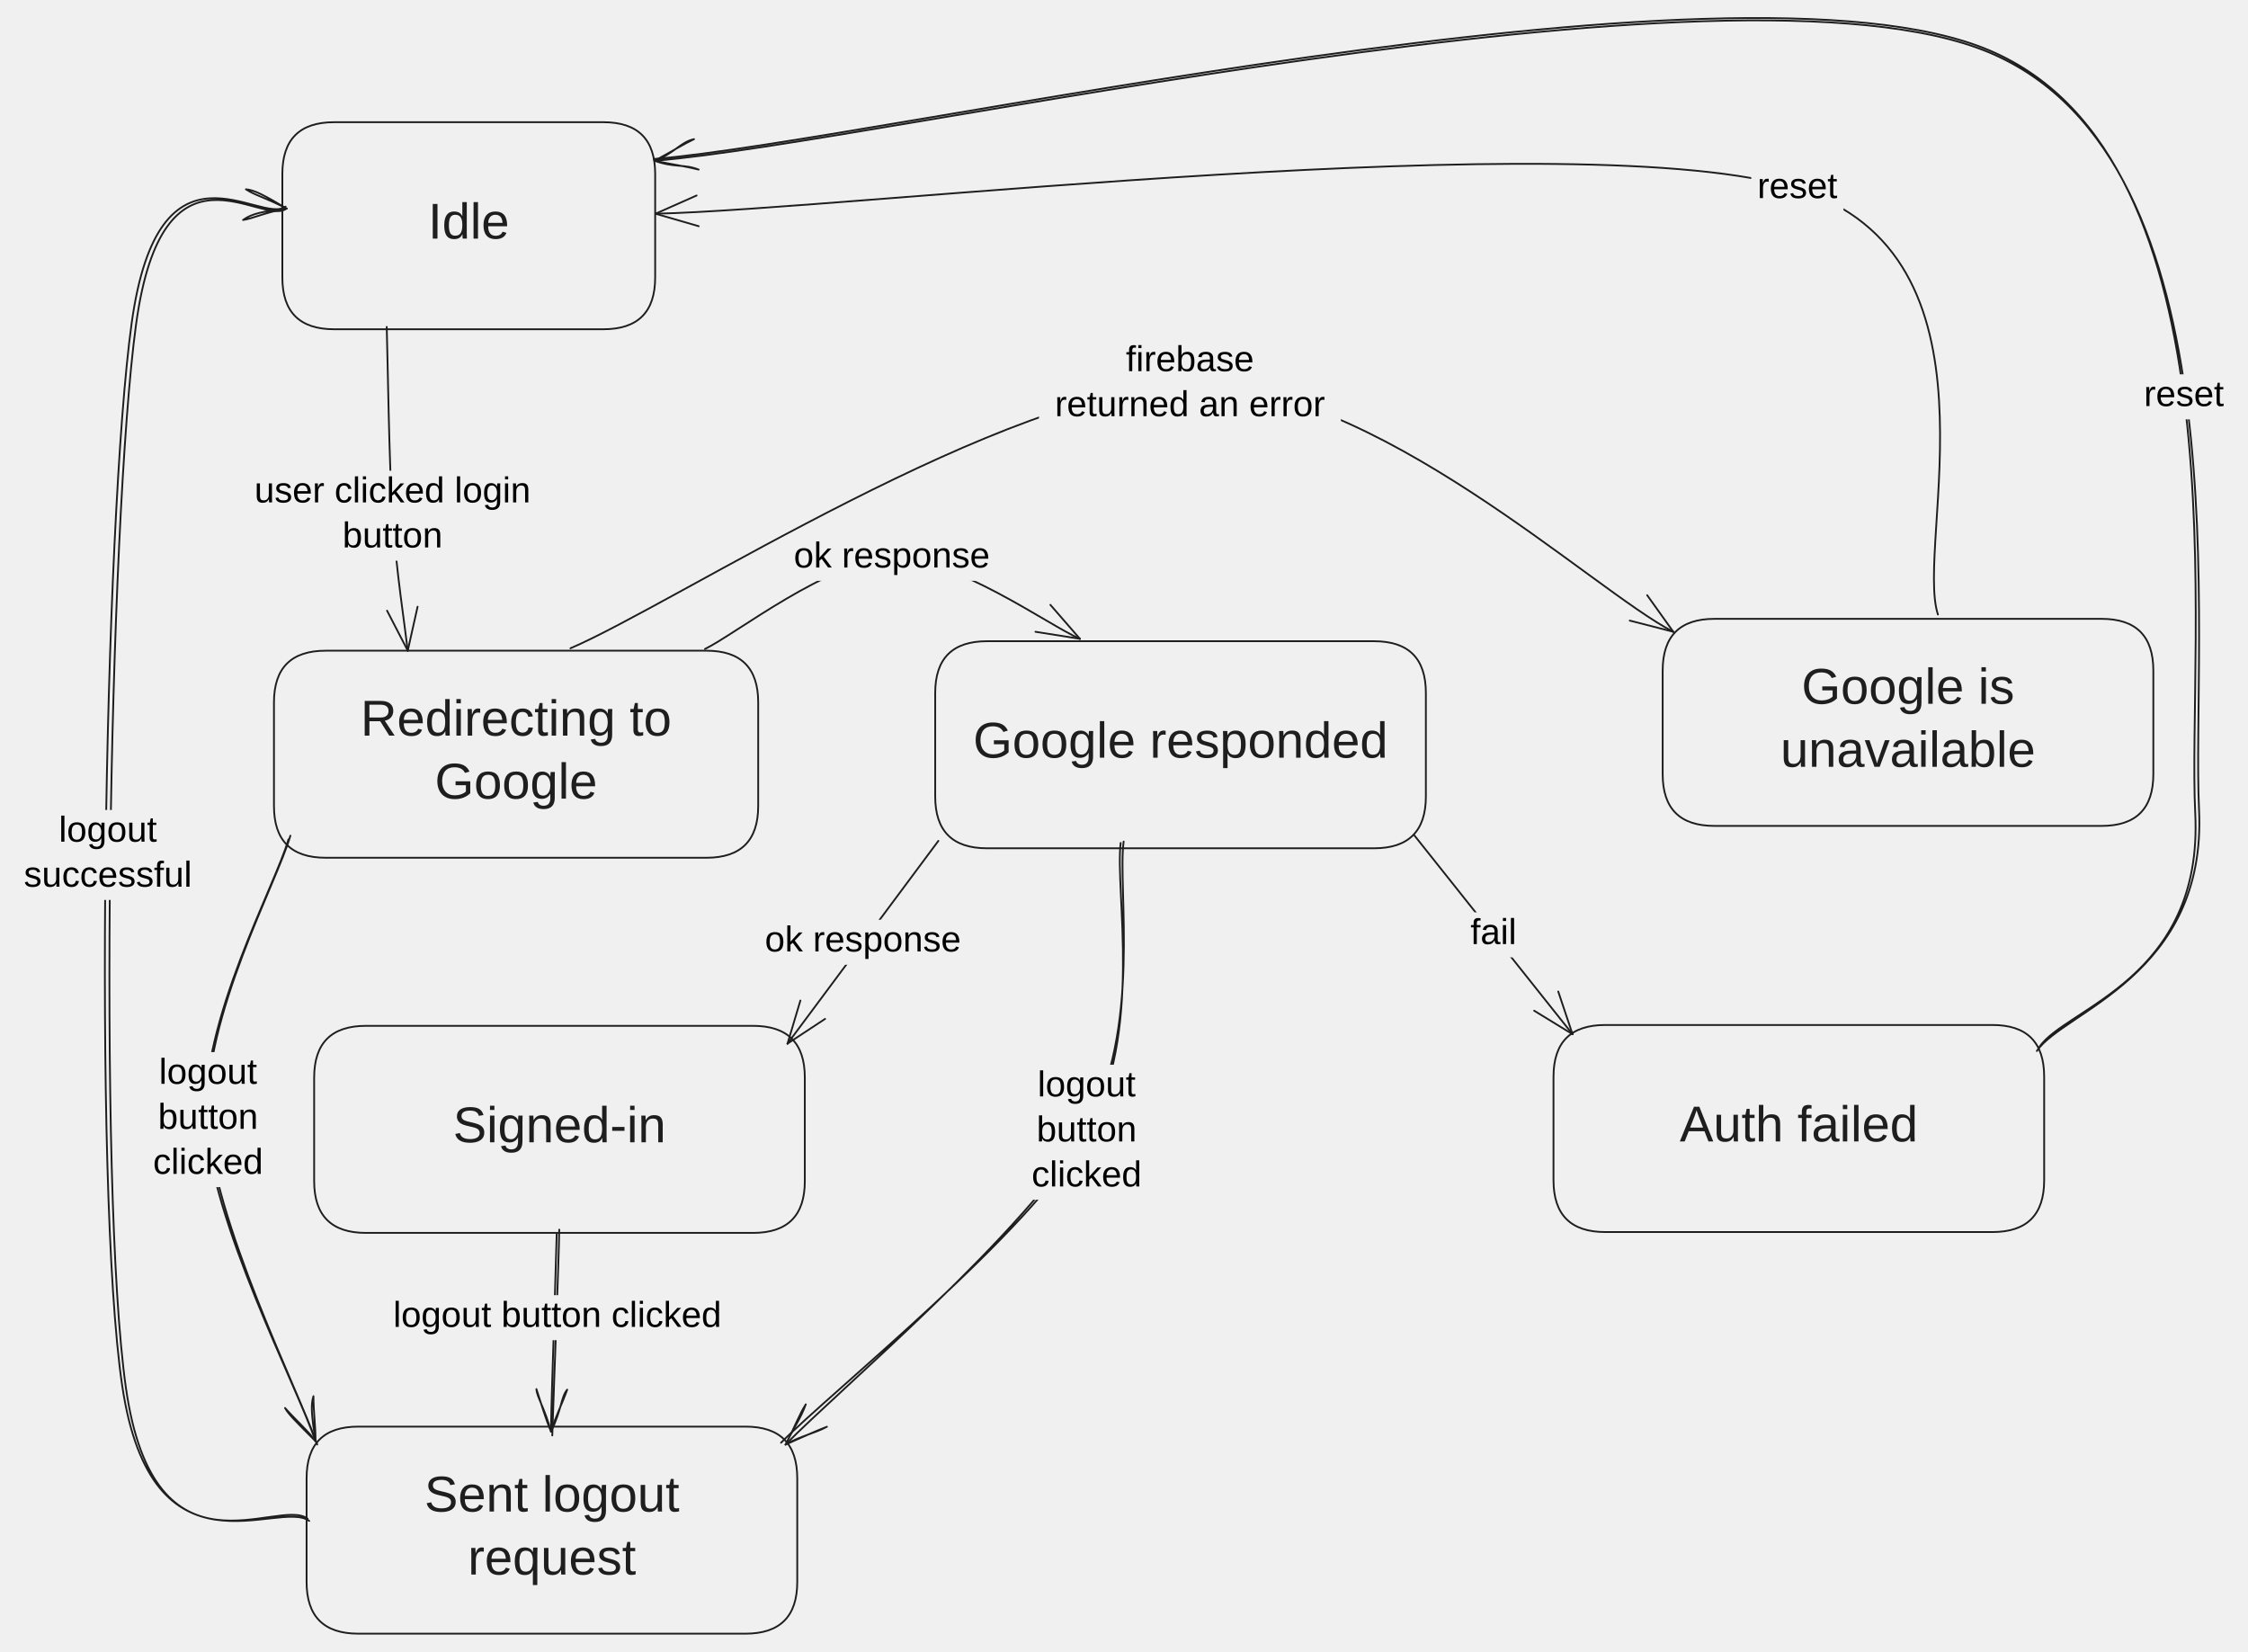
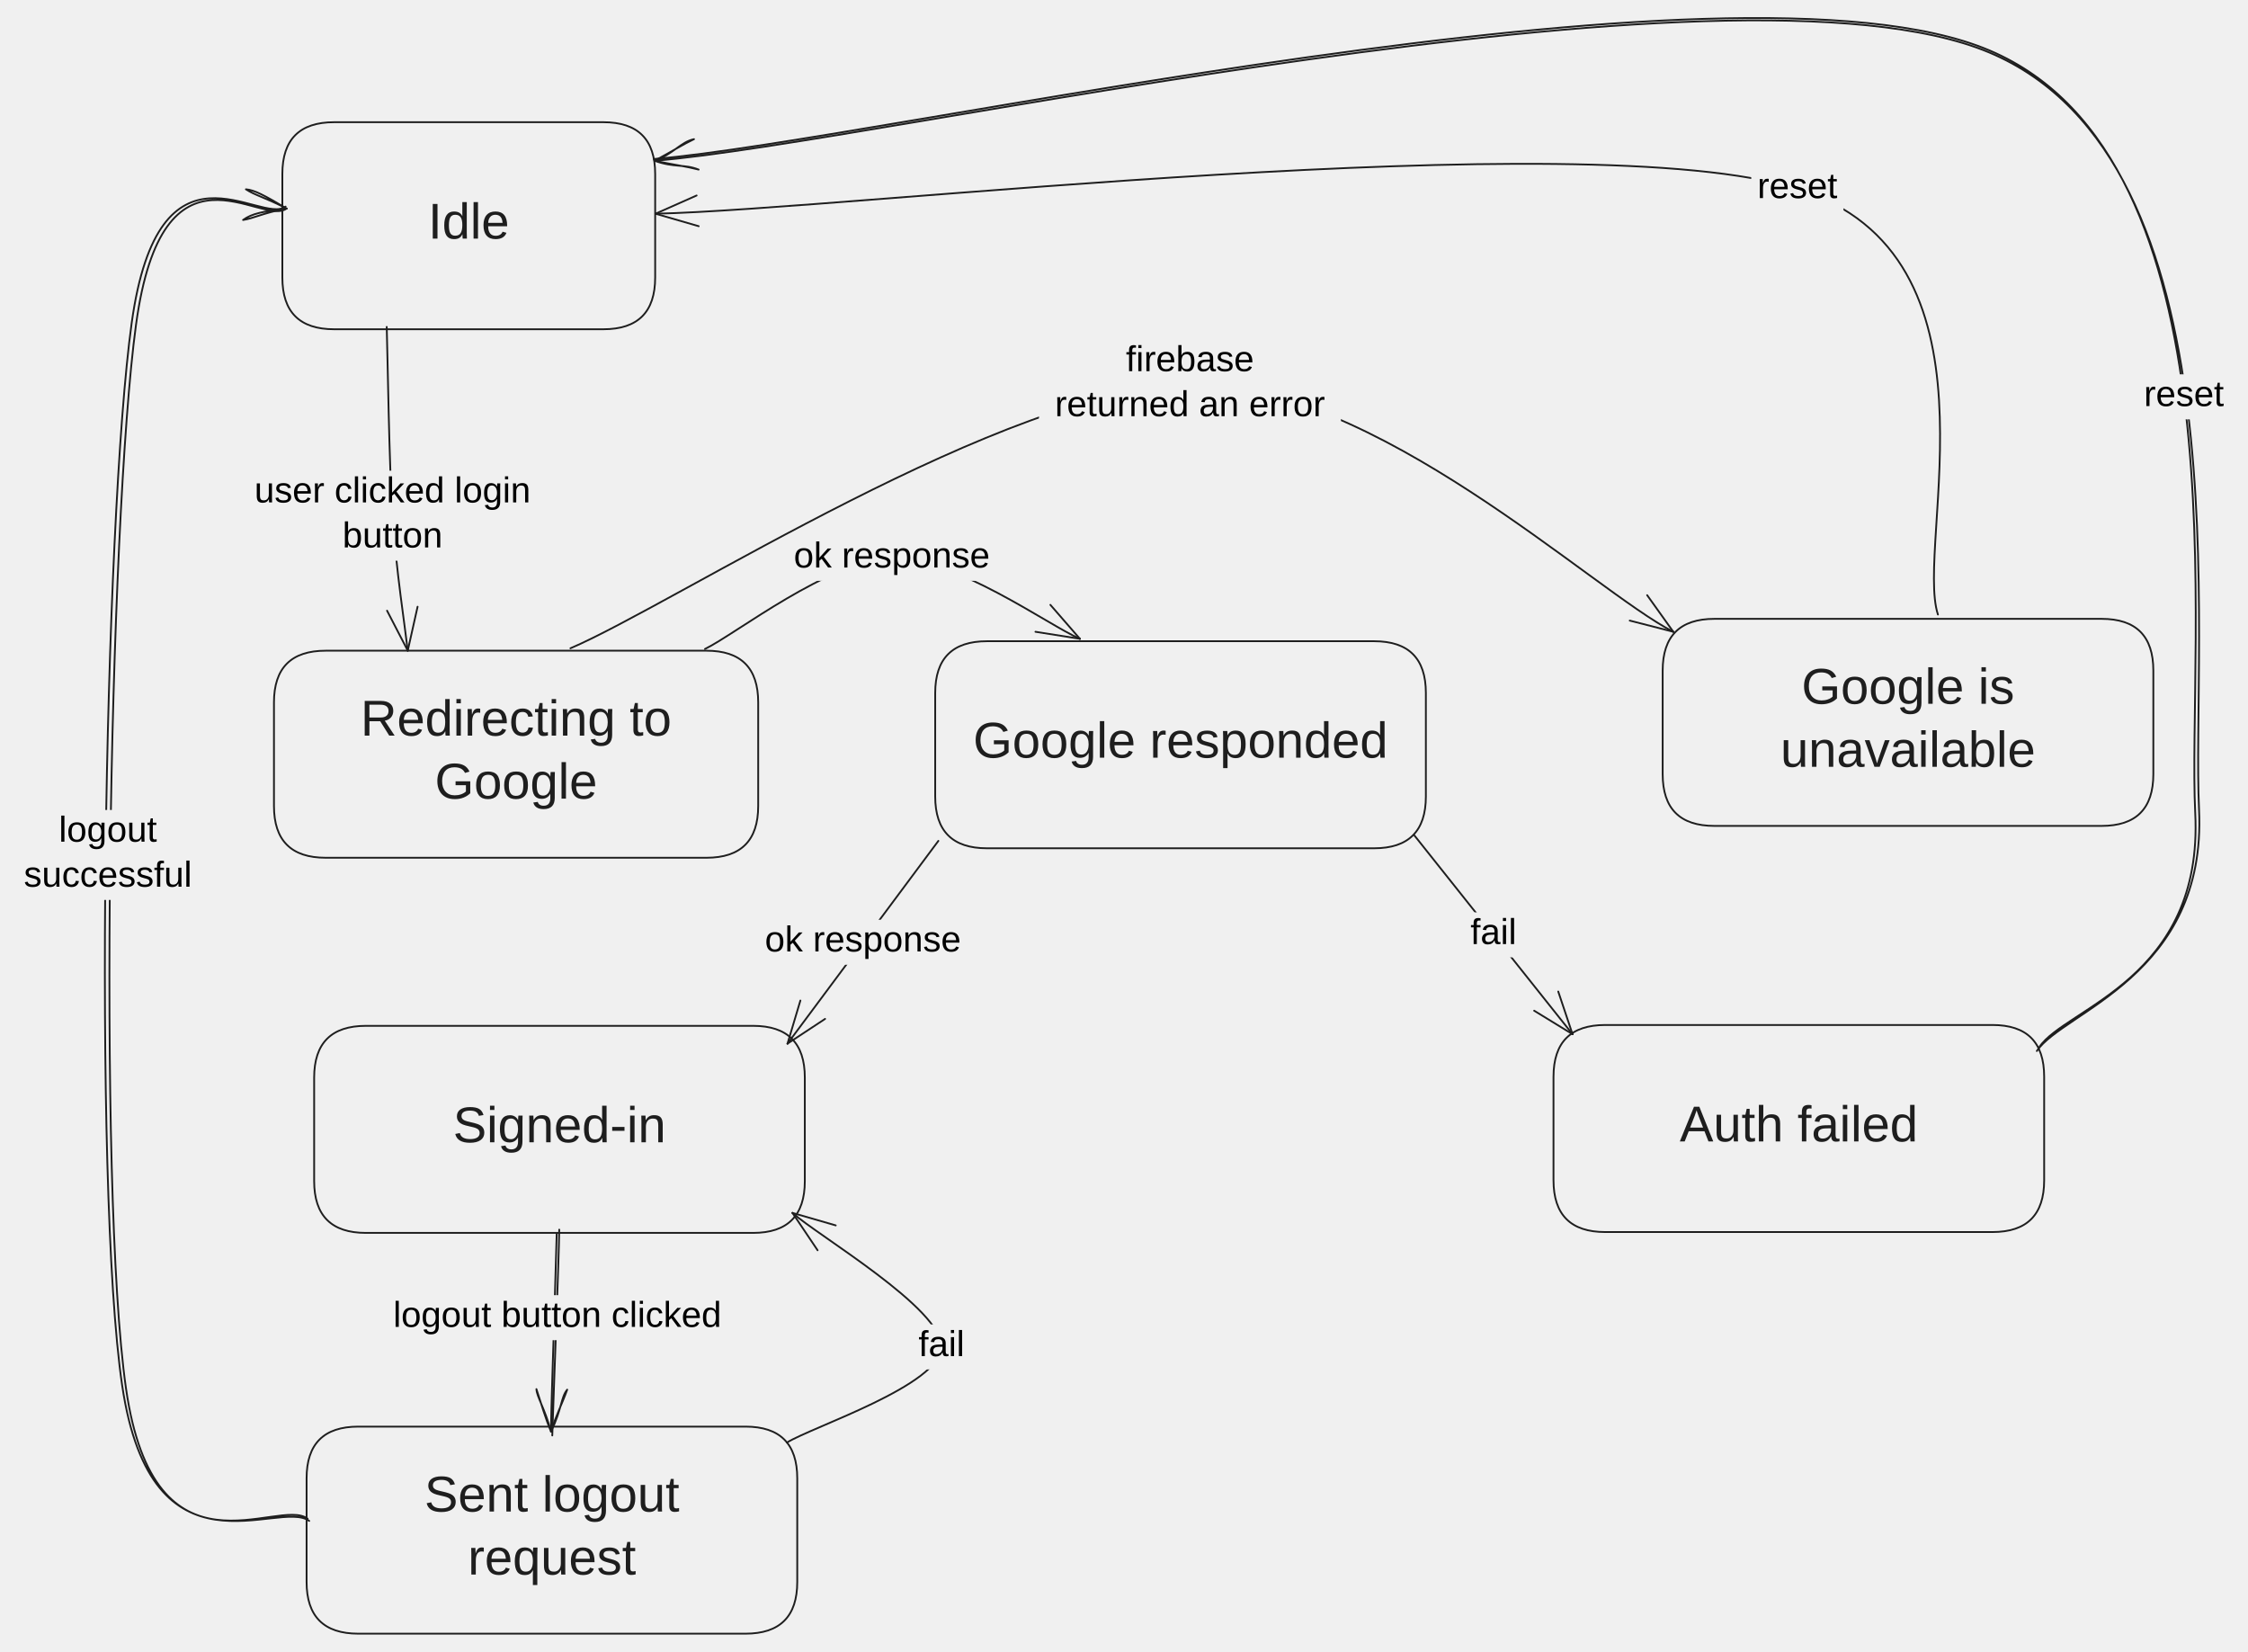
<svg xmlns="http://www.w3.org/2000/svg" version="1.1" viewBox="0 0 1248.651 917.328" width="1248.651" height="917.328">
  <defs>
    <style>
            .state-box {
                fill: transparent;
                transition: fill 1s ease 0s;
            }
            .state-box.active {
                fill: deepskyblue;
                transition: fill 0s ease 0s;
            }

            text.arrow {
                fill: black;
                font-size: 20px;
                transition: fill 1s ease 0s;
            }
            text.arrow.active {
                fill: deepskyblue;
                transition: fill 0s ease 0s;
            }

            path.arrow {
                stroke: black;
                transition: stroke 1s ease 0s;
            }
            path.arrow.active {
                stroke: deepskyblue;
                transition: stroke 0s ease 0s;
            }
            * {
                font-family: Arial;
            }
        </style>
  </defs>
  <g stroke-linecap="round" transform="translate(152.1732 361.3898) rotate(0 134.4867 57.5)">
    <path d="M28.75 0 C98.32 0, 167.89 0, 240.22 0 C259.39 0, 268.97 9.58, 268.97 28.75 C268.97 51.54, 268.97 74.33, 268.97 86.25 C268.97 105.42, 259.39 115, 240.22 115 C186.88 115, 133.54 115, 28.75 115 C9.58 115, 0 105.42, 0 86.25 C0 68, 0 49.74, 0 28.75 C0 9.58, 9.58 0, 28.75 0" stroke="none" stroke-width="0" class="state-box redirecting-to-google-0" />
    <path d="M28.75 0 C76.49 0, 124.22 0, 240.22 0 M28.75 0 C112.7 0, 196.65 0, 240.22 0 M240.22 0 C259.39 0, 268.97 9.58, 268.97 28.75 M240.22 0 C259.39 0, 268.97 9.58, 268.97 28.75 M268.97 28.75 C268.97 43.14, 268.97 57.52, 268.97 86.25 M268.97 28.75 C268.97 49.47, 268.97 70.19, 268.97 86.25 M268.97 86.25 C268.97 105.42, 259.39 115, 240.22 115 M268.97 86.25 C268.97 105.42, 259.39 115, 240.22 115 M240.22 115 C181.82 115, 123.42 115, 28.75 115 M240.22 115 C178.36 115, 116.5 115, 28.75 115 M28.75 115 C9.58 115, 0 105.42, 0 86.25 M28.75 115 C9.58 115, 0 105.42, 0 86.25 M0 86.25 C0 66.91, 0 47.57, 0 28.75 M0 86.25 C0 64.29, 0 42.33, 0 28.75 M0 28.75 C0 9.58, 9.58 0, 28.75 0 M0 28.75 C0 9.58, 9.58 0, 28.75 0" stroke="#1e1e1e" stroke-width="1" fill="none" />
  </g>
  <g transform="translate(188.8559 383.8898) rotate(0 97.80395 35)">
    <text x="97.804" y="24.668" font-family="Excalifont, Xiaolai, sans-serif, Segoe UI Emoji" font-size="28px" fill="#1e1e1e" text-anchor="middle" direction="ltr" dominant-baseline="alphabetic">
            Redirecting to
        </text>
    <text x="97.804" y="59.668" font-family="Excalifont, Xiaolai, sans-serif, Segoe UI Emoji" font-size="28px" fill="#1e1e1e" text-anchor="middle" direction="ltr" dominant-baseline="alphabetic">
            Google
        </text>
  </g>
  <g stroke-linecap="round" transform="translate(519.4583 356.1276) rotate(0 136.2722 57.5)">
    <path d="M28.75 0 C105.01 0, 181.28 0, 243.79 0 C262.96 0, 272.54 9.58, 272.54 28.75 C272.54 51.63, 272.54 74.51, 272.54 86.25 C272.54 105.42, 262.96 115, 243.79 115 C188 115, 132.2 115, 28.75 115 C9.58 115, 0 105.42, 0 86.25 C0 73.27, 0 60.29, 0 28.75 C0 9.58, 9.58 0, 28.75 0" stroke="none" stroke-width="0" class="state-box google-responded-0" />
    <path d="M28.75 0 C78.09 0, 127.43 0, 243.79 0 M28.75 0 C80.91 0, 133.07 0, 243.79 0 M243.79 0 C262.96 0, 272.54 9.58, 272.54 28.75 M243.79 0 C262.96 0, 272.54 9.58, 272.54 28.75 M272.54 28.75 C272.54 42.69, 272.54 56.62, 272.54 86.25 M272.54 28.75 C272.54 48.68, 272.54 68.61, 272.54 86.25 M272.54 86.25 C272.54 105.42, 262.96 115, 243.79 115 M272.54 86.25 C272.54 105.42, 262.96 115, 243.79 115 M243.79 115 C180 115, 116.2 115, 28.75 115 M243.79 115 C173.18 115, 102.56 115, 28.75 115 M28.75 115 C9.58 115, 0 105.42, 0 86.25 M28.75 115 C9.58 115, 0 105.42, 0 86.25 M0 86.25 C0 68.92, 0 51.59, 0 28.75 M0 86.25 C0 71.73, 0 57.2, 0 28.75 M0 28.75 C0 9.58, 9.58 0, 28.75 0 M0 28.75 C0 9.58, 9.58 0, 28.75 0" stroke="#1e1e1e" stroke-width="1" fill="none" />
  </g>
  <g transform="translate(535.6246 396.1276) rotate(0 120.1059 17.5)">
    <text x="120.106" y="24.668" font-family="Excalifont, Xiaolai, sans-serif, Segoe UI Emoji" font-size="28px" fill="#1e1e1e" text-anchor="middle" direction="ltr" dominant-baseline="alphabetic">
            Google responded
        </text>
  </g>
  <g stroke-linecap="round" transform="translate(923.5312 343.7036) rotate(0 136.2722 57.5)">
    <path d="M28.75 0 C95.35 0, 161.95 0, 243.79 0 C262.96 0, 272.54 9.58, 272.54 28.75 C272.54 50.35, 272.54 71.94, 272.54 86.25 C272.54 105.42, 262.96 115, 243.79 115 C186.96 115, 130.13 115, 28.75 115 C9.58 115, 0 105.42, 0 86.25 C0 71.3, 0 56.36, 0 28.75 C0 9.58, 9.58 0, 28.75 0" stroke="none" stroke-width="0" class="state-box google-is-unavailable-0" />
    <path d="M28.75 0 C96.02 0, 163.3 0, 243.79 0 M28.75 0 C102.51 0, 176.27 0, 243.79 0 M243.79 0 C262.96 0, 272.54 9.58, 272.54 28.75 M243.79 0 C262.96 0, 272.54 9.58, 272.54 28.75 M272.54 28.75 C272.54 51.53, 272.54 74.31, 272.54 86.25 M272.54 28.75 C272.54 40.42, 272.54 52.08, 272.54 86.25 M272.54 86.25 C272.54 105.42, 262.96 115, 243.79 115 M272.54 86.25 C272.54 105.42, 262.96 115, 243.79 115 M243.79 115 C165.42 115, 87.04 115, 28.75 115 M243.79 115 C191.78 115, 139.77 115, 28.75 115 M28.75 115 C9.58 115, 0 105.42, 0 86.25 M28.75 115 C9.58 115, 0 105.42, 0 86.25 M0 86.25 C0 70.28, 0 54.32, 0 28.75 M0 86.25 C0 65.48, 0 44.72, 0 28.75 M0 28.75 C0 9.58, 9.58 0, 28.75 0 M0 28.75 C0 9.58, 9.58 0, 28.75 0" stroke="#1e1e1e" stroke-width="1" fill="none" />
  </g>
  <g transform="translate(988.6414 366.2036) rotate(0 71.16196 35)">
    <text x="71.162" y="24.668" font-family="Excalifont, Xiaolai, sans-serif, Segoe UI Emoji" font-size="28px" fill="#1e1e1e" text-anchor="middle" direction="ltr" dominant-baseline="alphabetic">
            Google is
        </text>
    <text x="71.162" y="59.668" font-family="Excalifont, Xiaolai, sans-serif, Segoe UI Emoji" font-size="28px" fill="#1e1e1e" text-anchor="middle" direction="ltr" dominant-baseline="alphabetic">
            unavailable
        </text>
  </g>
  <g stroke-linecap="round" transform="translate(174.4965 569.7423) rotate(0 136.2722 57.5)">
    <path d="M28.75 0 C110.72 0, 192.68 0, 243.79 0 C262.96 0, 272.54 9.58, 272.54 28.75 C272.54 47.48, 272.54 66.22, 272.54 86.25 C272.54 105.42, 262.96 115, 243.79 115 C171.18 115, 98.57 115, 28.75 115 C9.58 115, 0 105.42, 0 86.25 C0 68.92, 0 51.6, 0 28.75 C0 9.58, 9.58 0, 28.75 0" stroke="none" stroke-width="0" class="state-box signed-in-0" />
    <path d="M28.75 0 C110.8 0, 192.84 0, 243.79 0 M28.75 0 C86.56 0, 144.38 0, 243.79 0 M243.79 0 C262.96 0, 272.54 9.58, 272.54 28.75 M243.79 0 C262.96 0, 272.54 9.58, 272.54 28.75 M272.54 28.75 C272.54 42.46, 272.54 56.17, 272.54 86.25 M272.54 28.75 C272.54 46.21, 272.54 63.68, 272.54 86.25 M272.54 86.25 C272.54 105.42, 262.96 115, 243.79 115 M272.54 86.25 C272.54 105.42, 262.96 115, 243.79 115 M243.79 115 C174.09 115, 104.39 115, 28.75 115 M243.79 115 C166.88 115, 89.97 115, 28.75 115 M28.75 115 C9.58 115, 0 105.42, 0 86.25 M28.75 115 C9.58 115, 0 105.42, 0 86.25 M0 86.25 C0 74.09, 0 61.94, 0 28.75 M0 86.25 C0 71.33, 0 56.41, 0 28.75 M0 28.75 C0 9.58, 9.58 0, 28.75 0 M0 28.75 C0 9.58, 9.58 0, 28.75 0" stroke="#1e1e1e" stroke-width="1" fill="none" />
  </g>
  <g transform="translate(250.9887 609.7423) rotate(0 59.77997 17.5)">
    <text x="59.78" y="24.668" font-family="Excalifont, Xiaolai, sans-serif, Segoe UI Emoji" font-size="28px" fill="#1e1e1e" text-anchor="middle" direction="ltr" dominant-baseline="alphabetic">
            Signed-in
        </text>
  </g>
  <g mask="url(#mask-dBRB1qP6bkcvI_AYK9K7M)" stroke-linecap="round">
    <g transform="translate(521.2182 467.0172) rotate(0 -41.90224 56.30611)">
      <path d="M0 0 C-13.97 18.77, -69.84 93.84, -83.8 112.61 M0 0 C-13.97 18.77, -69.84 93.84, -83.8 112.61" stroke="#1e1e1e" stroke-width="1" fill="none" />
    </g>
    <g transform="translate(521.2182 467.0172) rotate(0 -41.90224 56.30611)">
      <path d="M-76.64 88.66 C-78.33 94.3, -80.01 99.94, -83.8 112.61 M-76.64 88.66 C-78.42 94.63, -80.21 100.59, -83.8 112.61" stroke="#1e1e1e" stroke-width="1" fill="none" />
    </g>
    <g transform="translate(521.2182 467.0172) rotate(0 -41.90224 56.30611)">
      <path d="M-62.92 98.87 C-67.84 102.11, -72.75 105.34, -83.8 112.61 M-62.92 98.87 C-68.12 102.29, -73.33 105.72, -83.8 112.61" stroke="#1e1e1e" stroke-width="1" fill="none" />
    </g>
  </g>
  <mask id="mask-dBRB1qP6bkcvI_AYK9K7M">
    <rect x="0" y="0" fill="#fff" width="705.023" height="679.629" />
    <rect x="421.836" y="510.823" fill="#000" width="114.96" height="25" opacity="1" />
  </mask>
  <g transform="translate(421.836 510.8233) rotate(0 57.47996 12.5)">
    <text x="57.48" y="17.62" fill="#1e1e1e" text-anchor="middle" direction="ltr" dominant-baseline="alphabetic" class="arrow ok-response-0">
            ok response
        </text>
  </g>
  <g mask="url(#mask-_jBM0xn4zXRzigc2xyOJr)" stroke-linecap="round">
    <g transform="translate(391.5599 360.4534) rotate(0 104.1366 -25.19781)">
      <path d="M0 0 C17.3 -8.4, 69.09 -49.44, 103.8 -50.38 C138.51 -51.32, 190.86 -13.11, 208.27 -5.66 M0 0 C17.3 -8.4, 69.09 -49.44, 103.8 -50.38 C138.51 -51.32, 190.86 -13.11, 208.27 -5.66" stroke="#1e1e1e" stroke-width="1" fill="none" />
    </g>
    <g transform="translate(391.5599 360.4534) rotate(0 104.1366 -25.19781)">
      <path d="M183.58 -9.57 C190.56 -8.46, 197.54 -7.36, 208.27 -5.66 M183.58 -9.57 C192.19 -8.2, 200.8 -6.84, 208.27 -5.66" stroke="#1e1e1e" stroke-width="1" fill="none" />
    </g>
    <g transform="translate(391.5599 360.4534) rotate(0 104.1366 -25.19781)">
      <path d="M191.87 -24.53 C196.5 -19.19, 201.14 -13.86, 208.27 -5.66 M191.87 -24.53 C197.59 -17.95, 203.31 -11.37, 208.27 -5.66" stroke="#1e1e1e" stroke-width="1" fill="none" />
    </g>
  </g>
  <mask id="mask-_jBM0xn4zXRzigc2xyOJr">
    <rect x="0" y="0" fill="#fff" width="699.833" height="510.832" />
    <rect x="437.881" y="297.575" fill="#000" width="114.96" height="25" opacity="1" />
  </mask>
  <g transform="translate(437.8813 297.5749) rotate(0 57.81521 37.68064)">
    <text x="57.48" y="17.62" fill="#1e1e1e" text-anchor="middle" direction="ltr" dominant-baseline="alphabetic" class="arrow ok-response-1">
            ok response
        </text>
  </g>
  <g mask="url(#mask-M0EonnSy34e1POpJgDUsM)" stroke-linecap="round">
    <g transform="translate(316.8419 360.0559) rotate(0 306.3022 -73.27007)">
      <path d="M0 0 C57.35 -24.42, 242.01 -145, 344.11 -146.53 C446.21 -148.05, 567.86 -32.06, 612.6 -9.16 M0 0 C57.35 -24.42, 242.01 -145, 344.11 -146.53 C446.21 -148.05, 567.86 -32.06, 612.6 -9.16" stroke="#1e1e1e" stroke-width="1" fill="none" />
    </g>
    <g transform="translate(316.8419 360.0559) rotate(0 306.3022 -73.27007)">
      <path d="M588.39 -15.39 C596.19 -13.39, 603.98 -11.38, 612.6 -9.16 M588.39 -15.39 C596.23 -13.37, 604.08 -11.36, 612.6 -9.16" stroke="#1e1e1e" stroke-width="1" fill="none" />
    </g>
    <g transform="translate(316.8419 360.0559) rotate(0 306.3022 -73.27007)">
      <path d="M598.06 -29.5 C602.74 -22.95, 607.42 -16.41, 612.6 -9.16 M598.06 -29.5 C602.77 -22.91, 607.48 -16.33, 612.6 -9.16" stroke="#1e1e1e" stroke-width="1" fill="none" />
    </g>
  </g>
  <mask id="mask-M0EonnSy34e1POpJgDUsM">
    <rect x="0" y="0" fill="#fff" width="1029.446" height="606.581" />
    <rect x="577.104" y="188.531" fill="#000" width="167.7" height="50" opacity="1" />
  </mask>
  <g transform="translate(577.1044 188.5307) rotate(0 46.03969 98.25513)">
    <text x="83.85" y="17.62" fill="#1e1e1e" text-anchor="middle" direction="ltr" dominant-baseline="alphabetic" class="arrow firebase-returned-an-error-0">
            firebase
        </text>
    <text x="83.85" y="42.62" fill="#1e1e1e" text-anchor="middle" direction="ltr" dominant-baseline="alphabetic" class="arrow firebase-returned-an-error-0">
            returned an error
        </text>
  </g>
  <g stroke-linecap="round" transform="translate(156.8342 67.86578) rotate(0 103.5384 57.5)">
    <path d="M28.75 0 C62.98 0, 97.2 0, 178.33 0 C197.49 0, 207.08 9.58, 207.08 28.75 C207.08 49.81, 207.08 70.87, 207.08 86.25 C207.08 105.42, 197.49 115, 178.33 115 C140.02 115, 101.72 115, 28.75 115 C9.58 115, 0 105.42, 0 86.25 C0 65.99, 0 45.72, 0 28.75 C0 9.58, 9.58 0, 28.75 0" stroke="none" stroke-width="0" class="state-box idle-0" />
    <path d="M28.75 0 C69.41 0, 110.06 0, 178.33 0 M28.75 0 C62.83 0, 96.91 0, 178.33 0 M178.33 0 C197.49 0, 207.08 9.58, 207.08 28.75 M178.33 0 C197.49 0, 207.08 9.58, 207.08 28.75 M207.08 28.75 C207.08 51.32, 207.08 73.89, 207.08 86.25 M207.08 28.75 C207.08 40.77, 207.08 52.79, 207.08 86.25 M207.08 86.25 C207.08 105.42, 197.49 115, 178.33 115 M207.08 86.25 C207.08 105.42, 197.49 115, 178.33 115 M178.33 115 C127.27 115, 76.21 115, 28.75 115 M178.33 115 C120.09 115, 61.85 115, 28.75 115 M28.75 115 C9.58 115, 0 105.42, 0 86.25 M28.75 115 C9.58 115, 0 105.42, 0 86.25 M0 86.25 C0 64.14, 0 42.03, 0 28.75 M0 86.25 C0 64.07, 0 41.89, 0 28.75 M0 28.75 C0 9.58, 9.58 0, 28.75 0 M0 28.75 C0 9.58, 9.58 0, 28.75 0" stroke="#1e1e1e" stroke-width="1" fill="none" />
  </g>
  <g transform="translate(233.6046 107.8658) rotate(0 26.76798 17.5)">
    <text x="26.768" y="24.668" font-family="Excalifont, Xiaolai, sans-serif, Segoe UI Emoji" font-size="28px" fill="#1e1e1e" text-anchor="middle" direction="ltr" dominant-baseline="alphabetic">
            Idle
        </text>
  </g>
  <g mask="url(#mask-CVrc5wLQHs3bX172iG-gf)" stroke-linecap="round">
    <g transform="translate(214.8081 181.5582) rotate(0 5.84191 89.90357)">
      <path d="M0 0 C0.54 17.48, 1.27 74.9, 3.22 104.87 C5.17 134.84, 10.27 167.32, 11.68 179.81 M0 0 C0.54 17.48, 1.27 74.9, 3.22 104.87 C5.17 134.84, 10.27 167.32, 11.68 179.81" stroke="#1e1e1e" stroke-width="1" fill="none" />
    </g>
    <g transform="translate(214.8081 181.5582) rotate(0 5.84191 89.90357)">
      <path d="M0.18 157.61 C3.21 163.45, 6.23 169.29, 11.68 179.81 M0.18 157.61 C3.07 163.18, 5.95 168.75, 11.68 179.81" stroke="#1e1e1e" stroke-width="1" fill="none" />
    </g>
    <g transform="translate(214.8081 181.5582) rotate(0 5.84191 89.90357)">
      <path d="M17.14 155.41 C15.7 161.83, 14.27 168.25, 11.68 179.81 M17.14 155.41 C15.77 161.53, 14.4 167.66, 11.68 179.81" stroke="#1e1e1e" stroke-width="1" fill="none" />
    </g>
  </g>
  <mask id="mask-CVrc5wLQHs3bX172iG-gf">
    <rect x="0" y="0" fill="#fff" width="326.492" height="461.365" />
    <rect x="136.61" y="261.428" fill="#000" width="162.84" height="50" opacity="1" />
  </mask>
  <g transform="translate(136.6098 261.4279) rotate(0 84.0402 10.0339)">
    <text x="81.42" y="17.62" fill="#1e1e1e" text-anchor="middle" direction="ltr" dominant-baseline="alphabetic" class="arrow user-clicked-login-button-0">
            user clicked login
        </text>
    <text x="81.42" y="42.62" fill="#1e1e1e" text-anchor="middle" direction="ltr" dominant-baseline="alphabetic" class="arrow user-clicked-login-button-0">
            button
        </text>
  </g>
  <g mask="url(#mask-41Rm7YzU-sNw_DWX7DwIt)" stroke-linecap="round">
    <g transform="translate(1076.423 341.3104) rotate(0 -355.5747 -125.1621)">
      <path d="M0 0 C-13.01 -39.4, 40.64 -199.31, -78.08 -236.42 C-196.8 -273.52, -606.63 -224.91, -712.34 -222.61 M0 0 C-13.01 -39.4, 40.64 -199.31, -78.08 -236.42 C-196.8 -273.52, -606.63 -224.91, -712.34 -222.61" stroke="#1e1e1e" stroke-width="1" fill="none" />
    </g>
    <g transform="translate(1076.423 341.3104) rotate(0 -355.5747 -125.1621)">
      <path d="M-689.48 -232.74 C-694.38 -230.56, -699.28 -228.39, -712.34 -222.61 M-689.48 -232.74 C-695.99 -229.85, -702.49 -226.97, -712.34 -222.61" stroke="#1e1e1e" stroke-width="1" fill="none" />
    </g>
    <g transform="translate(1076.423 341.3104) rotate(0 -355.5747 -125.1621)">
      <path d="M-688.32 -215.68 C-693.47 -217.16, -698.62 -218.65, -712.34 -222.61 M-688.32 -215.68 C-695.15 -217.65, -701.99 -219.62, -712.34 -222.61" stroke="#1e1e1e" stroke-width="1" fill="none" />
    </g>
  </g>
  <mask id="mask-41Rm7YzU-sNw_DWX7DwIt">
    <rect x="0" y="0" fill="#fff" width="1888.761" height="677.726" />
    <rect x="972.722" y="92.395" fill="#000" width="51.24" height="25" opacity="1" />
  </mask>
  <g transform="translate(972.7224 92.39459) rotate(0 -251.8744 123.7537)">
    <text x="25.62" y="17.62" fill="#1e1e1e" text-anchor="middle" direction="ltr" dominant-baseline="alphabetic" class="arrow reset-0">
            reset
        </text>
  </g>
  <g stroke-linecap="round" transform="translate(862.8934 569.2694) rotate(0 136.2722 57.5)">
    <path d="M28.75 0 C81.28 0, 133.81 0, 243.79 0 C262.96 0, 272.54 9.58, 272.54 28.75 C272.54 41.32, 272.54 53.88, 272.54 86.25 C272.54 105.42, 262.96 115, 243.79 115 C197.98 115, 152.17 115, 28.75 115 C9.58 115, 0 105.42, 0 86.25 C0 73.87, 0 61.49, 0 28.75 C0 9.58, 9.58 0, 28.75 0" stroke="none" stroke-width="0" class="state-box auth-failed-0" />
    <path d="M28.75 0 C110.84 0, 192.93 0, 243.79 0 M28.75 0 C110.36 0, 191.98 0, 243.79 0 M243.79 0 C262.96 0, 272.54 9.58, 272.54 28.75 M243.79 0 C262.96 0, 272.54 9.58, 272.54 28.75 M272.54 28.75 C272.54 50.62, 272.54 72.48, 272.54 86.25 M272.54 28.75 C272.54 47.66, 272.54 66.56, 272.54 86.25 M272.54 86.25 C272.54 105.42, 262.96 115, 243.79 115 M272.54 86.25 C272.54 105.42, 262.96 115, 243.79 115 M243.79 115 C184.34 115, 124.9 115, 28.75 115 M243.79 115 C200.22 115, 156.65 115, 28.75 115 M28.75 115 C9.58 115, 0 105.42, 0 86.25 M28.75 115 C9.58 115, 0 105.42, 0 86.25 M0 86.25 C0 70.6, 0 54.95, 0 28.75 M0 86.25 C0 68.62, 0 51, 0 28.75 M0 28.75 C0 9.58, 9.58 0, 28.75 0 M0 28.75 C0 9.58, 9.58 0, 28.75 0" stroke="#1e1e1e" stroke-width="1" fill="none" />
  </g>
  <g transform="translate(923.1736 609.2694) rotate(0 75.99196 17.5)">
    <text x="75.992" y="24.668" font-family="Excalifont, Xiaolai, sans-serif, Segoe UI Emoji" font-size="28px" fill="#1e1e1e" text-anchor="middle" direction="ltr" dominant-baseline="alphabetic">
            Auth failed
        </text>
  </g>
  <g mask="url(#mask-w1CRAUmJBAGQwUlGqFZ85)" stroke-linecap="round">
    <g transform="translate(785.6421 464.0206) rotate(0 43.90833 55.18548)">
      <path d="M0 0 C14.64 18.4, 73.18 91.98, 87.82 110.37 M0 0 C14.64 18.4, 73.18 91.98, 87.82 110.37" stroke="#1e1e1e" stroke-width="1" fill="none" />
    </g>
    <g transform="translate(785.6421 464.0206) rotate(0 43.90833 55.18548)">
      <path d="M66.5 97.31 C73.72 101.73, 80.94 106.16, 87.82 110.37 M66.5 97.31 C74.45 102.18, 82.4 107.05, 87.82 110.37" stroke="#1e1e1e" stroke-width="1" fill="none" />
    </g>
    <g transform="translate(785.6421 464.0206) rotate(0 43.90833 55.18548)">
      <path d="M79.88 86.66 C82.57 94.69, 85.26 102.72, 87.82 110.37 M79.88 86.66 C82.84 95.5, 85.8 104.34, 87.82 110.37" stroke="#1e1e1e" stroke-width="1" fill="none" />
    </g>
  </g>
  <mask id="mask-w1CRAUmJBAGQwUlGqFZ85">
    <rect x="0" y="0" fill="#fff" width="973.459" height="674.392" />
    <rect x="814.13" y="506.706" fill="#000" width="30.84" height="25" opacity="1" />
  </mask>
  <g transform="translate(814.1305 506.7061) rotate(0 15.41998 12.5)">
    <text x="15.42" y="17.62" fill="#1e1e1e" text-anchor="middle" direction="ltr" dominant-baseline="alphabetic" class="arrow fail-0">
            fail
        </text>
  </g>
  <g mask="url(#mask-X4xVCqoFczZUFWfL8BiAX)" stroke-linecap="round">
    <g transform="translate(1132.729 582.2483) rotate(0 -340.3475 -285.3851)">
      <path d="M0.05 -0.75 C14.53 -22.49, 91.23 -38.42, 86.61 -130.67 C81.98 -222.92, 115.01 -493.72, -27.69 -554.26 C-170.4 -614.8, -645.87 -503.95, -769.6 -493.93 M-1.38 1.48 C13.47 -20.63, 93.15 -40.21, 88.73 -132.65 C84.31 -225.08, 115.11 -493.08, -27.88 -553.13 C-170.86 -613.18, -645.21 -502.83, -769.17 -492.96" stroke="#1e1e1e" stroke-width="1" fill="none" />
    </g>
    <g transform="translate(1132.729 582.2483) rotate(0 -340.3475 -285.3851)">
      <path d="M-747.24 -504.96 C-754.64 -503.47, -759.07 -496.39, -769.17 -492.96 M-747.24 -504.96 C-753.23 -502.13, -759.01 -498.42, -769.17 -492.96" stroke="#1e1e1e" stroke-width="1" fill="none" />
    </g>
    <g transform="translate(1132.729 582.2483) rotate(0 -340.3475 -285.3851)">
      <path d="M-744.66 -488.06 C-752.74 -491.29, -757.9 -488.93, -769.17 -492.96 M-744.66 -488.06 C-751.4 -489.8, -757.87 -490.64, -769.17 -492.96" stroke="#1e1e1e" stroke-width="1" fill="none" />
    </g>
  </g>
  <mask id="mask-X4xVCqoFczZUFWfL8BiAX">
    <rect x="0" y="0" fill="#fff" width="2090.415" height="1236.144" />
    <rect x="1187.411" y="207.903" fill="#000" width="51.24" height="25" opacity="1" />
  </mask>
  <g transform="translate(1187.411 207.9028) rotate(0 -395.0295 88.96043)">
    <text x="25.62" y="17.62" fill="#1e1e1e" text-anchor="middle" direction="ltr" dominant-baseline="alphabetic" class="arrow reset-1">
            reset
        </text>
  </g>
  <g stroke-linecap="round" transform="translate(170.2936 792.3282) rotate(0 136.2722 57.5)">
    <path d="M28.75 0 C90.32 0, 151.88 0, 243.79 0 C262.96 0, 272.54 9.58, 272.54 28.75 C272.54 47.28, 272.54 65.81, 272.54 86.25 C272.54 105.42, 262.96 115, 243.79 115 C179.22 115, 114.65 115, 28.75 115 C9.58 115, 0 105.42, 0 86.25 C0 64.6, 0 42.94, 0 28.75 C0 9.58, 9.58 0, 28.75 0" stroke="none" stroke-width="0" class="state-box sent-logout-request-0" />
    <path d="M28.75 0 C102.44 0, 176.14 0, 243.79 0 M28.75 0 C103.76 0, 178.77 0, 243.79 0 M243.79 0 C262.96 0, 272.54 9.58, 272.54 28.75 M243.79 0 C262.96 0, 272.54 9.58, 272.54 28.75 M272.54 28.75 C272.54 40.71, 272.54 52.67, 272.54 86.25 M272.54 28.75 C272.54 45.63, 272.54 62.51, 272.54 86.25 M272.54 86.25 C272.54 105.42, 262.96 115, 243.79 115 M272.54 86.25 C272.54 105.42, 262.96 115, 243.79 115 M243.79 115 C177.38 115, 110.96 115, 28.75 115 M243.79 115 C174.79 115, 105.79 115, 28.75 115 M28.75 115 C9.58 115, 0 105.42, 0 86.25 M28.75 115 C9.58 115, 0 105.42, 0 86.25 M0 86.25 C0 72.5, 0 58.75, 0 28.75 M0 86.25 C0 67.72, 0 49.18, 0 28.75 M0 28.75 C0 9.58, 9.58 0, 28.75 0 M0 28.75 C0 9.58, 9.58 0, 28.75 0" stroke="#1e1e1e" stroke-width="1" fill="none" />
  </g>
  <g transform="translate(226.4998 814.8282) rotate(0 80.06596 35)">
    <text x="80.066" y="24.668" font-family="Excalifont, Xiaolai, sans-serif, Segoe UI Emoji" font-size="28px" fill="#1e1e1e" text-anchor="middle" direction="ltr" dominant-baseline="alphabetic">
            Sent logout
        </text>
    <text x="80.066" y="59.668" font-family="Excalifont, Xiaolai, sans-serif, Segoe UI Emoji" font-size="28px" fill="#1e1e1e" text-anchor="middle" direction="ltr" dominant-baseline="alphabetic">
            request
        </text>
  </g>
  <g mask="url(#mask-c5BgGGVVgW2KDPIAv486N)" stroke-linecap="round">
    <g transform="translate(170.6969 845.1045) rotate(0 -55.69772 -367.6847)">
      <path d="M1.05 -0.4 C-15.96 -12.97, -86.39 35.34, -102.83 -75.54 C-119.27 -186.41, -112.7 -556.5, -97.57 -665.64 C-82.45 -774.78, -26.14 -719.75, -12.07 -730.37 M0.14 -1.66 C-16.45 -14.03, -84.85 36.39, -100.73 -74.11 C-116.61 -184.61, -110.03 -555.46, -95.16 -664.66 C-80.29 -773.86, -25.5 -718.65, -11.51 -729.29" stroke="#1e1e1e" stroke-width="1" fill="none" />
    </g>
    <g transform="translate(170.6969 845.1045) rotate(0 -55.69772 -367.6847)">
      <path d="M-35.69 -722.94 C-30.71 -726.57, -24.75 -727.63, -11.51 -729.29 M-35.69 -722.94 C-30.16 -723.72, -24.41 -726.86, -11.51 -729.29" stroke="#1e1e1e" stroke-width="1" fill="none" />
    </g>
    <g transform="translate(170.6969 845.1045) rotate(0 -55.69772 -367.6847)">
      <path d="M-34.11 -739.97 C-29.52 -739.62, -23.92 -736.7, -11.51 -729.29 M-34.11 -739.97 C-28.89 -736.54, -23.53 -735.49, -11.51 -729.29" stroke="#1e1e1e" stroke-width="1" fill="none" />
    </g>
  </g>
  <mask id="mask-c5BgGGVVgW2KDPIAv486N">
    <rect x="0" y="0" fill="#fff" width="372.364" height="1675.438" />
    <rect x="10" y="449.84" fill="#000" width="99.84" height="50" opacity="1" />
  </mask>
  <g transform="translate(10 449.8398) rotate(0 104.9992 27.58003)">
    <text x="49.92" y="17.62" fill="#1e1e1e" text-anchor="middle" direction="ltr" dominant-baseline="alphabetic" class="arrow logout-successful-0">
            logout
        </text>
    <text x="49.92" y="42.62" fill="#1e1e1e" text-anchor="middle" direction="ltr" dominant-baseline="alphabetic" class="arrow logout-successful-0">
            successful
        </text>
  </g>
  <g mask="url(#mask-2OZHtToUh9SZxHKMR1Y01)" stroke-linecap="round">
    <g transform="translate(310.5409 683.7815) rotate(0 -2.184936 56.31251)">
      <path d="M0.09 -0.85 C0.01 7.42, -0.81 29.73, -1.46 48.78 C-2.1 67.84, -3.5 102.72, -3.78 113.47 M-1.32 1.32 C-1.51 9.32, -2.14 28.71, -2.66 47.05 C-3.18 65.39, -4.5 100.11, -4.46 111.35" stroke="#1e1e1e" stroke-width="1" fill="none" />
    </g>
    <g transform="translate(310.5409 683.7815) rotate(0 -2.184936 56.31251)">
      <path d="M-12.59 87.71 C-12.39 92.04, -7.98 98.27, -4.46 111.35 M-12.59 87.71 C-9.8 96.05, -7.84 103.31, -4.46 111.35" stroke="#1e1e1e" stroke-width="1" fill="none" />
    </g>
    <g transform="translate(310.5409 683.7815) rotate(0 -2.184936 56.31251)">
      <path d="M4.51 88.02 C0.99 92.29, 1.68 98.45, -4.46 111.35 M4.51 88.02 C1.56 96.28, -2.21 103.45, -4.46 111.35" stroke="#1e1e1e" stroke-width="1" fill="none" />
    </g>
  </g>
  <mask id="mask-2OZHtToUh9SZxHKMR1Y01">
    <rect x="0" y="0" fill="#fff" width="414.489" height="896.828" />
    <rect x="205.886" y="719.328" fill="#000" width="207.36" height="25" opacity="1" />
  </mask>
  <g transform="translate(205.8859 719.3282) rotate(0 102.4701 20.76575)">
    <text x="103.68" y="17.62" fill="#1e1e1e" text-anchor="middle" direction="ltr" dominant-baseline="alphabetic" class="arrow logout-button-clicked-0">
            logout button clicked
        </text>
  </g>
-   <g mask="url(#mask-YBqHFXZr47BXcxeJUjOi5)" stroke-linecap="round">
-     <g transform="translate(623.5366 467.6276) rotate(0 -94.48091 167.218)">
-       <path d="M-1.06 0.54 C-4.39 27.45, 11.84 105.93, -19.6 161.45 C-51.04 216.97, -161.32 304.94, -189.7 333.64 M0.59 -0.23 C-2.9 26.31, 10.94 103.64, -20.35 159.46 C-51.65 215.27, -158.9 305.49, -187.18 334.67" stroke="#1e1e1e" stroke-width="1" fill="none" />
-     </g>
-     <g transform="translate(623.5366 467.6276) rotate(0 -94.48091 167.218)">
-       <path d="M-175.96 312.33 C-178.81 320.27, -183.01 325.86, -187.18 334.67 M-175.96 312.33 C-179.63 318.07, -181.36 323.43, -187.18 334.67" stroke="#1e1e1e" stroke-width="1" fill="none" />
-     </g>
-     <g transform="translate(623.5366 467.6276) rotate(0 -94.48091 167.218)">
-       <path d="M-164.22 324.77 C-170.96 328.47, -179.07 329.93, -187.18 334.67 M-164.22 324.77 C-170.78 327.3, -175.48 329.51, -187.18 334.67" stroke="#1e1e1e" stroke-width="1" fill="none" />
-     </g>
-   </g>
-   <mask id="mask-YBqHFXZr47BXcxeJUjOi5">
-     <rect x="0" y="0" fill="#fff" width="912.507" height="901.828" />
-     <rect x="570.216" y="591.328" fill="#000" width="66.7" height="75" opacity="1" />
-   </mask>
-   <g transform="translate(570.2158 591.3283) rotate(0 -41.16008 43.51735)">
-     <text x="33.35" y="17.62" fill="#1e1e1e" text-anchor="middle" direction="ltr" dominant-baseline="alphabetic" class="arrow logout-button-clicked-1">
-             logout
-         </text>
-     <text x="33.35" y="42.62" fill="#1e1e1e" text-anchor="middle" direction="ltr" dominant-baseline="alphabetic" class="arrow logout-button-clicked-1">
-             button
-         </text>
-     <text x="33.35" y="67.62" fill="#1e1e1e" text-anchor="middle" direction="ltr" dominant-baseline="alphabetic" class="arrow logout-button-clicked-1">
-             clicked
-         </text>
-   </g>
-   <g mask="url(#mask-lHkg9a3mWgizt8HOBVioB)" stroke-linecap="round">
-     <g transform="translate(160.5512 465.2189) rotate(0 -15.41043 167.986)">
-       <path d="M0.74 -1.09 C-6.63 24.81, -47.75 99.26, -45.27 155.61 C-42.78 211.97, 5.25 306.99, 15.65 337.06 M-0.33 0.95 C-7.79 26.95, -48.86 100.93, -46.36 156.63 C-43.86 212.33, 4.58 305.1, 14.68 335.17" stroke="#1e1e1e" stroke-width="1" fill="none" />
-     </g>
-     <g transform="translate(160.5512 465.2189) rotate(0 -15.41043 167.986)">
-       <path d="M-2.23 316.76 C-0.41 320.11, 3.36 323.87, 14.68 335.17 M-2.23 316.76 C3.57 323.31, 10.75 329.62, 14.68 335.17" stroke="#1e1e1e" stroke-width="1" fill="none" />
-     </g>
-     <g transform="translate(160.5512 465.2189) rotate(0 -15.41043 167.986)">
-       <path d="M13.56 310.2 C12.03 315.05, 12.43 320.2, 14.68 335.17 M13.56 310.2 C13.55 319.16, 14.86 327.92, 14.68 335.17" stroke="#1e1e1e" stroke-width="1" fill="none" />
-     </g>
-   </g>
-   <mask id="mask-lHkg9a3mWgizt8HOBVioB">
-     <rect x="0" y="0" fill="#fff" width="321.566" height="901.42" />
-     <rect x="82.216" y="584.328" fill="#000" width="66.7" height="75" opacity="1" />
-   </mask>
-   <g transform="translate(82.21578 584.3283) rotate(0 62.92502 48.87658)">
-     <text x="33.35" y="17.62" fill="#1e1e1e" text-anchor="middle" direction="ltr" dominant-baseline="alphabetic" class="arrow logout-button-clicked-2">
-             logout
-         </text>
-     <text x="33.35" y="42.62" fill="#1e1e1e" text-anchor="middle" direction="ltr" dominant-baseline="alphabetic" class="arrow logout-button-clicked-2">
-             button
-         </text>
-     <text x="33.35" y="67.62" fill="#1e1e1e" text-anchor="middle" direction="ltr" dominant-baseline="alphabetic" class="arrow logout-button-clicked-2">
-             clicked
+   <g mask="url(#mask-KkxfY-6YyvIgX9JK0A4p1)" stroke-linecap="round">
+     <g transform="translate(437.1071 801.1759) rotate(0 42.92162 -63.76316)">
+       <path d="M0 0 C14.31 -8.85, 85.33 -31.86, 85.84 -53.11 C86.35 -74.37, 16.88 -115.12, 3.08 -127.53 M0 0 C14.31 -8.85, 85.33 -31.86, 85.84 -53.11 C86.35 -74.37, 16.88 -115.12, 3.08 -127.53" stroke="#1e1e1e" stroke-width="1" fill="none" />
+     </g>
+     <g transform="translate(437.1071 801.1759) rotate(0 42.92162 -63.76316)">
+       <path d="M27.1 -120.6 C17.59 -123.35, 8.08 -126.09, 3.08 -127.53 M27.1 -120.6 C17.75 -123.3, 8.39 -126, 3.08 -127.53" stroke="#1e1e1e" stroke-width="1" fill="none" />
+     </g>
+     <g transform="translate(437.1071 801.1759) rotate(0 42.92162 -63.76316)">
+       <path d="M17.03 -106.78 C11.51 -115, 5.98 -123.21, 3.08 -127.53 M17.03 -106.78 C11.6 -114.86, 6.16 -122.94, 3.08 -127.53" stroke="#1e1e1e" stroke-width="1" fill="none" />
+     </g>
+   </g>
+   <mask id="mask-KkxfY-6YyvIgX9JK0A4p1">
+     <rect x="0" y="0" fill="#fff" width="622.948" height="1028.702" />
+     <rect x="507.528" y="735.564" fill="#000" width="30.84" height="25" opacity="1" />
+   </mask>
+   <g transform="translate(507.5275 735.5641) rotate(0 -27.4988 1.848665)">
+     <text x="15.42" y="17.62" fill="#1e1e1e" text-anchor="middle" direction="ltr" dominant-baseline="alphabetic" class="arrow fail-1">
+             fail
        </text>
  </g>
</svg>
